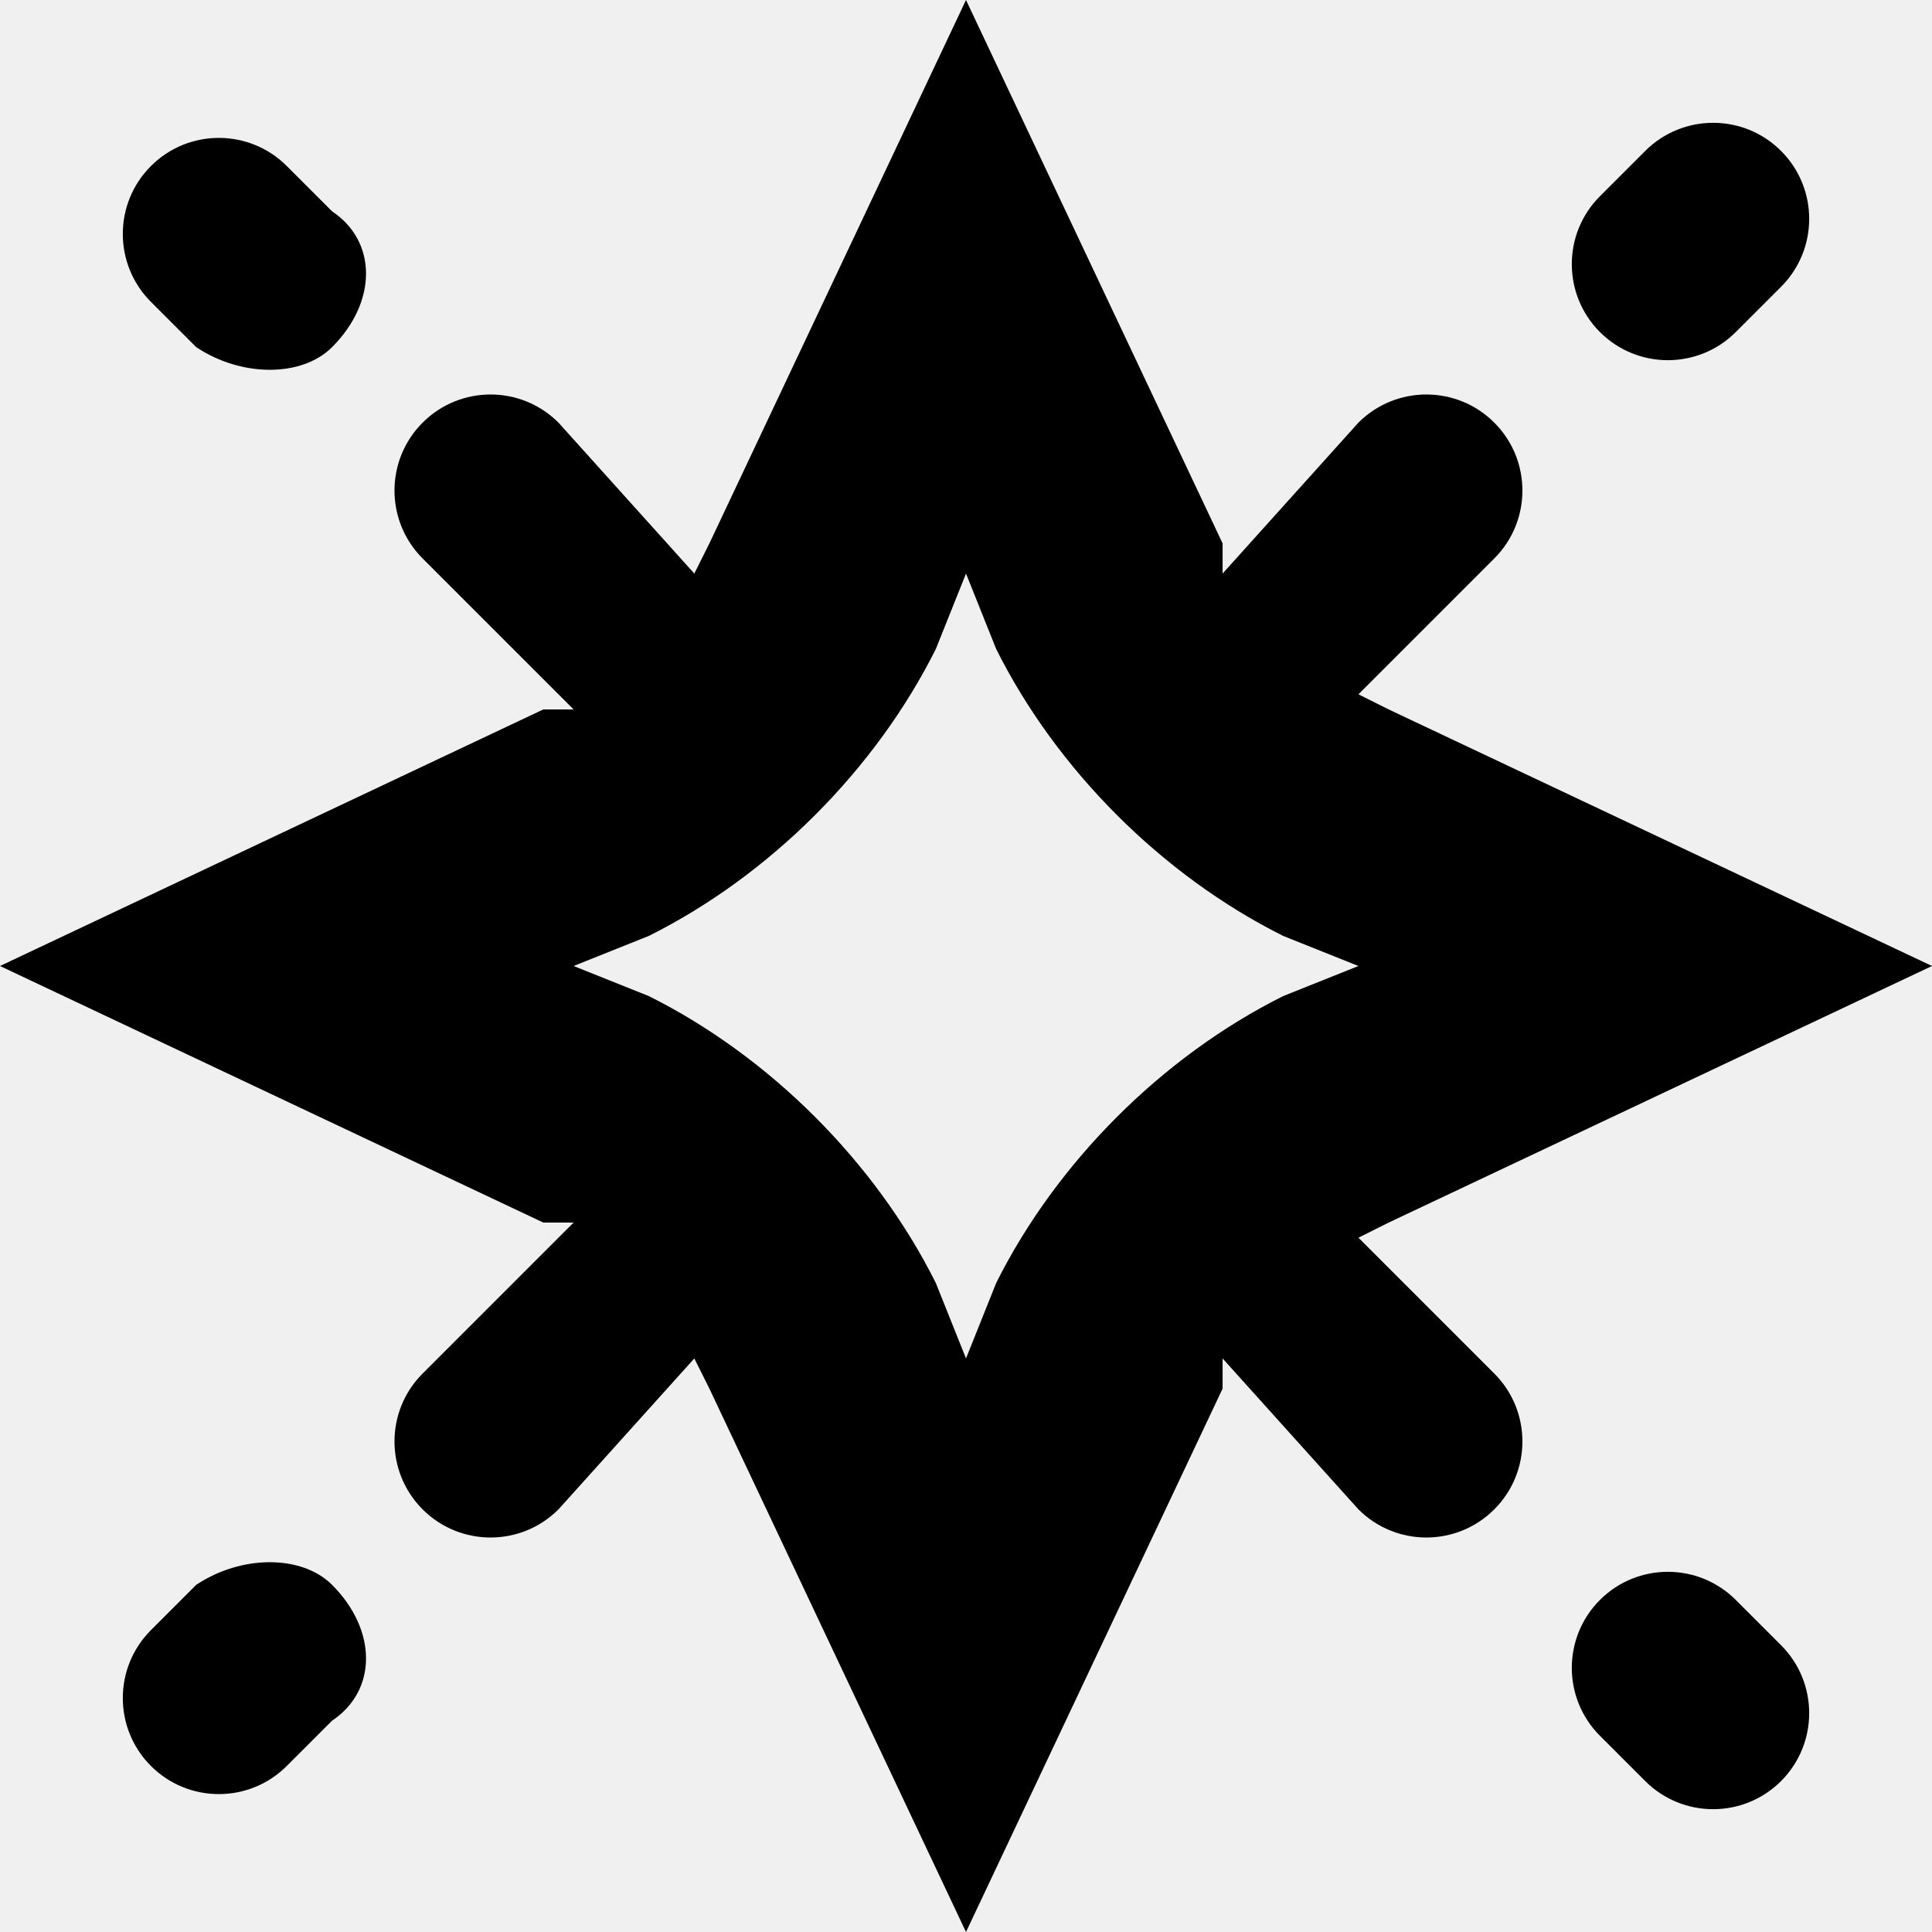
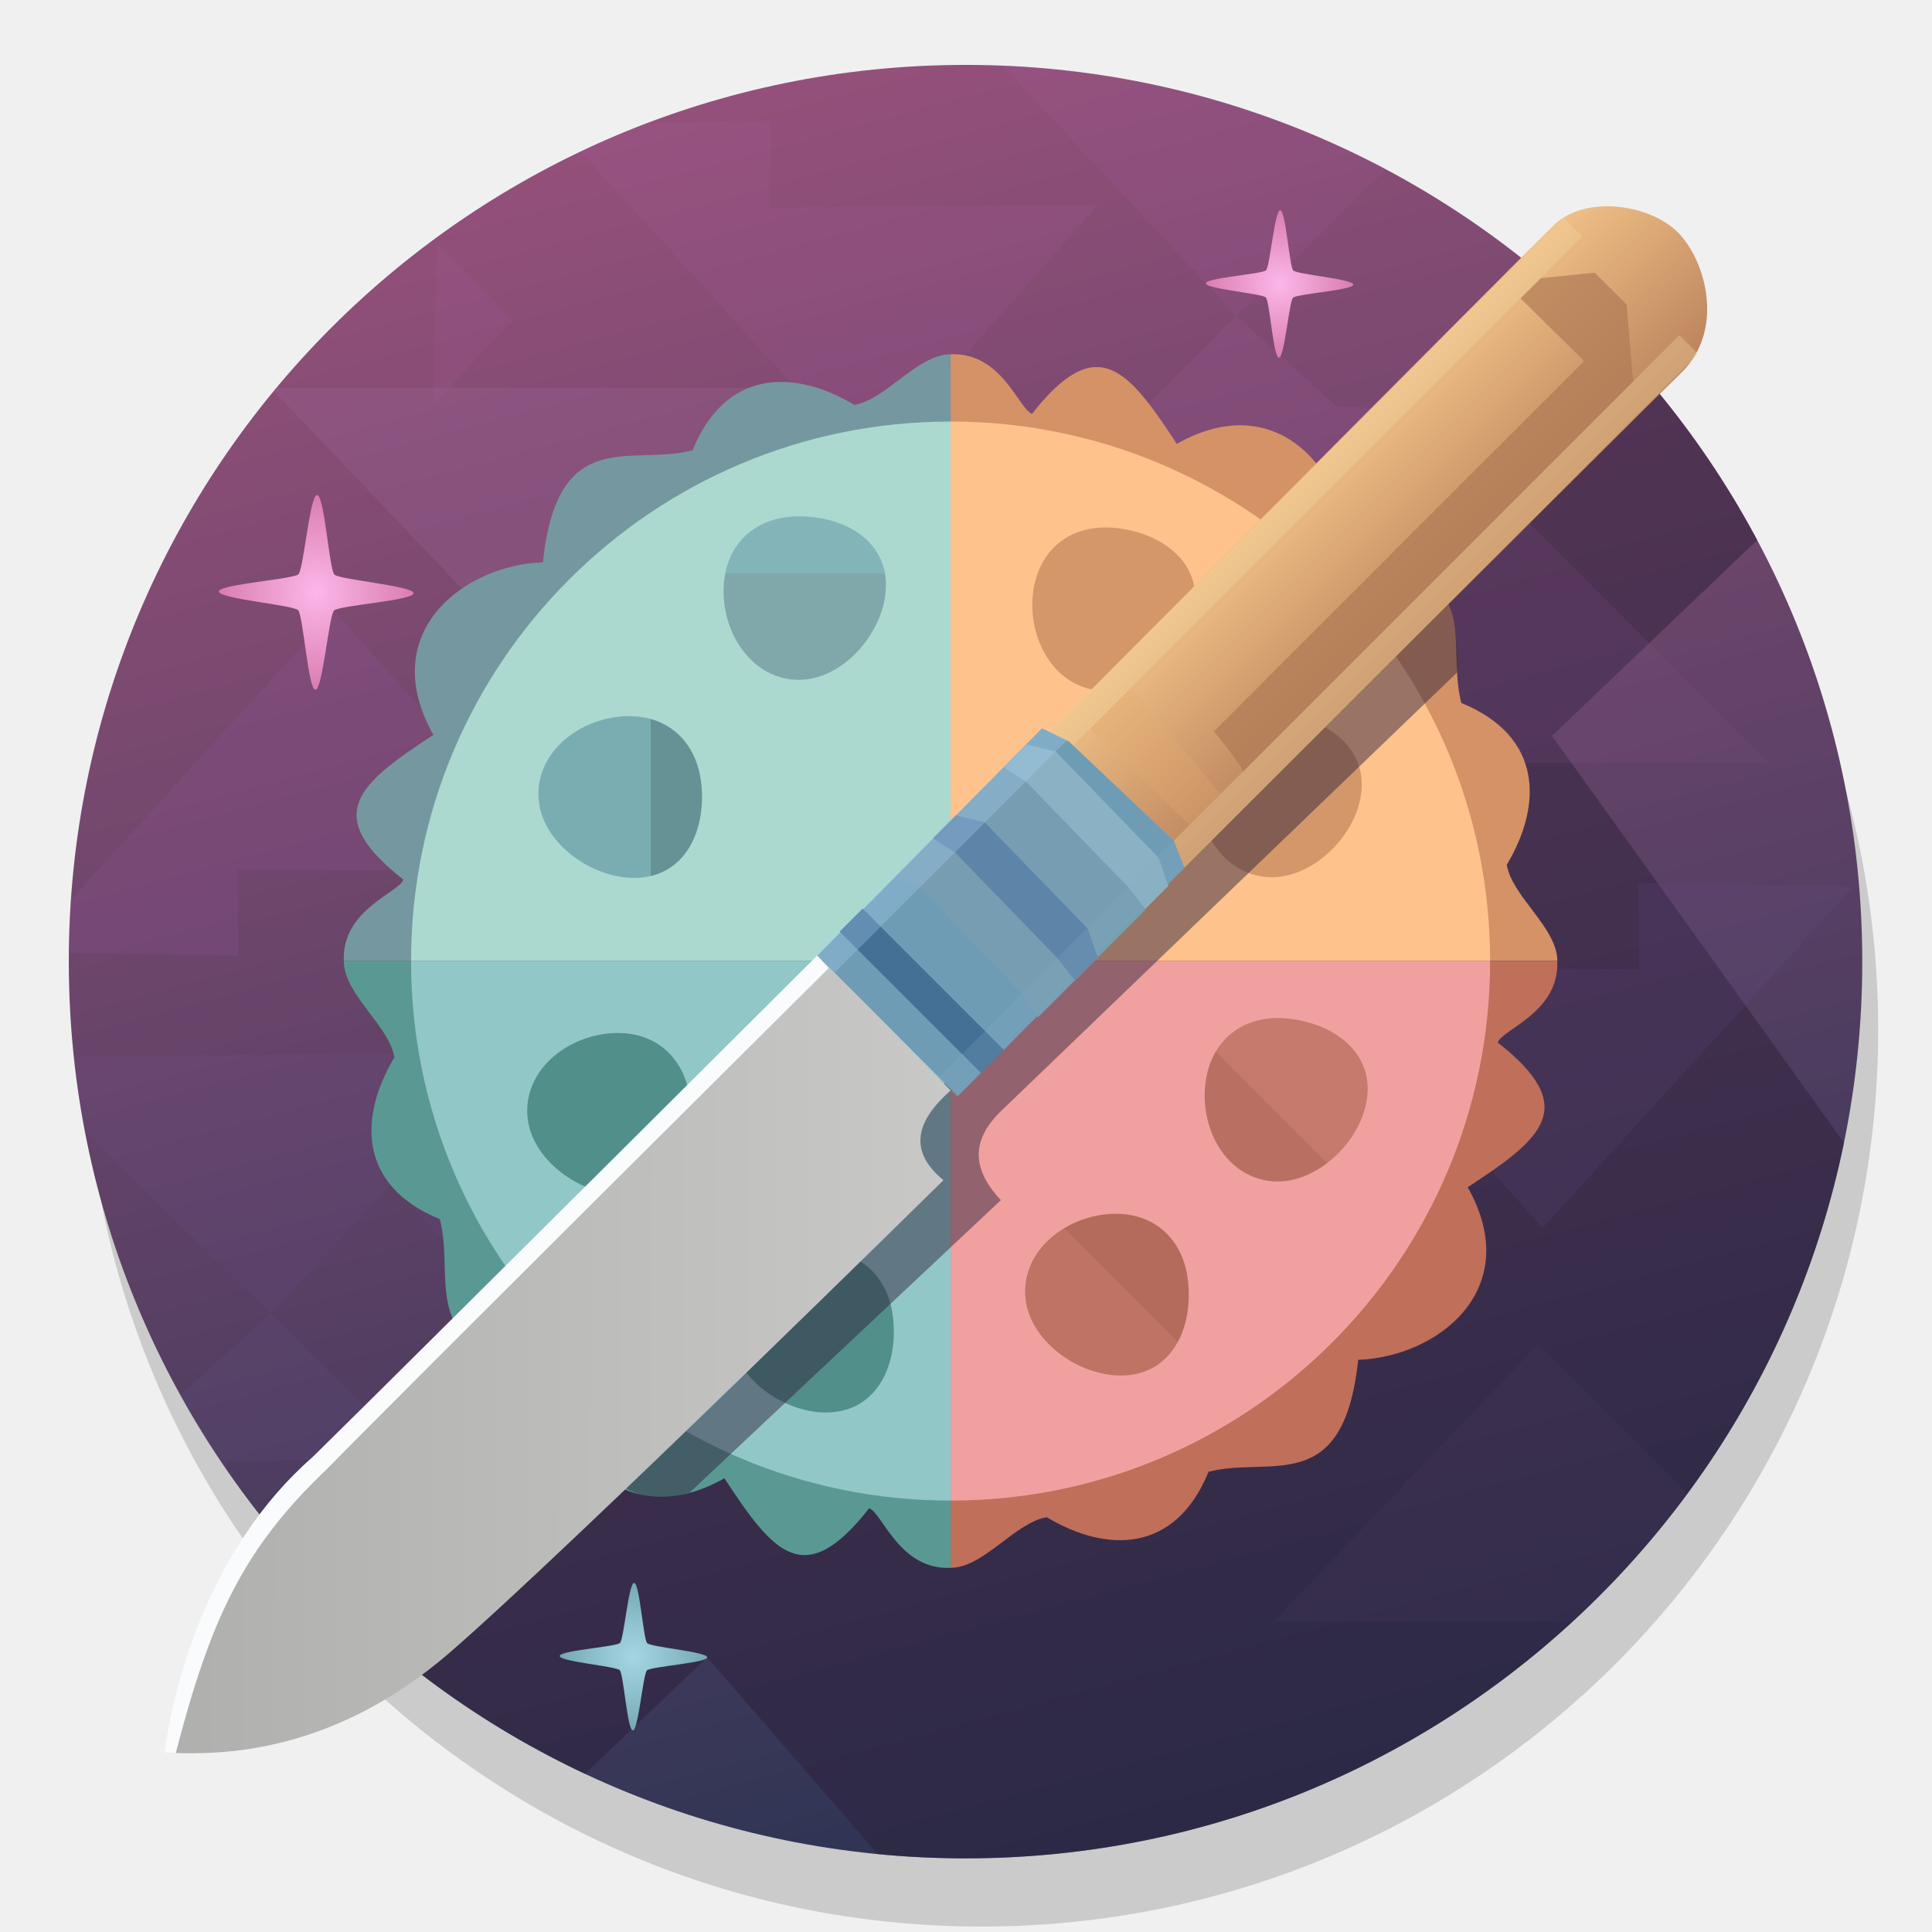
- <svg xmlns="http://www.w3.org/2000/svg" viewBox="0 0 128 128">
-   <path fill-rule="evenodd" d="M81 36 64 0 47 36l-1 2-9-10a6 6 0 0 0-9 9l10 10h-2L0 64l36 17h2L28 91a6 6 0 1 0 9 9l9-10 1 2 17 36 17-36v-2l9 10a6 6 0 1 0 9-9l-9-9 2-1 36-17-36-17-2-1 9-9a6 6 0 1 0-9-9l-9 10v-2Zm-17 2-2 5c-4 8-11 15-19 19l-5 2 5 2c8 4 15 11 19 19l2 5 2-5c4-8 11-15 19-19l5-2-5-2c-8-4-15-11-19-19l-2-5Z" clip-rule="evenodd" />
-   <path d="M118 19a6 6 0 0 0-9-9l-3 3a6 6 0 1 0 9 9l3-3Zm-96 4c-2 2-6 2-9 0l-3-3a6 6 0 1 1 9-9l3 3c3 2 3 6 0 9Zm0 82c-2-2-6-2-9 0l-3 3a6 6 0 1 0 9 9l3-3c3-2 3-6 0-9Zm96 4a6 6 0 0 1-9 9l-3-3a6 6 0 1 1 9-9l3 3Z" />
-   <style>path{fill:#000}@media (prefers-color-scheme:dark){path{fill:#fff}}</style>
+ <svg xmlns="http://www.w3.org/2000/svg" xmlns:xlink="http://www.w3.org/1999/xlink" width="256" height="256" viewBox="0 0 67.733 67.733" version="1.1" id="svg73998">
+   <defs id="defs73995">
+     <linearGradient xlink:href="#linearGradient26421" id="linearGradient26423" x1="77.627" y1="105.953" x2="81.987" y2="122.167" gradientUnits="userSpaceOnUse" gradientTransform="matrix(3.741841,0,0,3.741841,173.5664,-96.92859)" />
+     <linearGradient id="linearGradient26421">
+       <stop style="stop-color:#94507a;stop-opacity:1;" offset="0" id="stop26417" />
+       <stop style="stop-color:#2c3453;stop-opacity:1;" offset="1" id="stop26419" />
+     </linearGradient>
+     <clipPath clipPathUnits="userSpaceOnUse" id="clipPath69399">
+       <circle style="fill:url(#linearGradient69403);fill-opacity:1;stroke-width:1;paint-order:stroke fill markers;stop-color:#000000" id="circle69401" r="8.402" cy="113.927" cx="80.684" />
+     </clipPath>
+     <clipPath clipPathUnits="userSpaceOnUse" id="clipPath39525">
+       <circle style="fill:url(#linearGradient39529);fill-opacity:1;stroke-width:1;paint-order:stroke fill markers;stop-color:#000000" id="circle39527" r="8.402" cy="113.927" cx="80.684" />
+     </clipPath>
+     <radialGradient xlink:href="#linearGradient40424" id="radialGradient40426" cx="-63.547" cy="14.309" fx="-63.547" fy="14.309" r="12.632" gradientUnits="userSpaceOnUse" />
+     <linearGradient id="linearGradient40424">
+       <stop style="stop-color:#fcb7e9;stop-opacity:1;" offset="0" id="stop40420" />
+       <stop style="stop-color:#da7db1;stop-opacity:1;" offset="1" id="stop40422" />
+     </linearGradient>
+     <radialGradient xlink:href="#linearGradient40424" id="radialGradient45260" gradientUnits="userSpaceOnUse" cx="-63.547" cy="14.309" fx="-63.547" fy="14.309" r="12.632" />
+     <radialGradient xlink:href="#linearGradient48306" id="radialGradient45264" gradientUnits="userSpaceOnUse" cx="-63.547" cy="14.309" fx="-63.547" fy="14.309" r="12.632" />
+     <linearGradient id="linearGradient48306">
+       <stop style="stop-color:#a5d7e3;stop-opacity:1;" offset="0" id="stop48302" />
+       <stop style="stop-color:#74aab4;stop-opacity:1;" offset="1" id="stop48304" />
+     </linearGradient>
+     <linearGradient xlink:href="#linearGradient4305" id="linearGradient4307" x1="65.744" y1="118.1" x2="65.744" y2="119.613" gradientUnits="userSpaceOnUse" gradientTransform="translate(0.07655858,0.0656517)" />
+     <linearGradient id="linearGradient4305">
+       <stop style="stop-color:#efbf86;stop-opacity:1;" offset="0" id="stop4301" />
+       <stop style="stop-color:#be865e;stop-opacity:1;" offset="1" id="stop4303" />
+     </linearGradient>
+     <linearGradient xlink:href="#linearGradient40315" id="linearGradient40317" x1="53.33" y1="117.381" x2="57.83" y2="121.903" gradientUnits="userSpaceOnUse" />
+     <linearGradient id="linearGradient40315">
+       <stop style="stop-color:#afafae;stop-opacity:1;" offset="0" id="stop40311" />
+       <stop style="stop-color:#c8c8c7;stop-opacity:1;" offset="1" id="stop40313" />
+     </linearGradient>
+     <clipPath clipPathUnits="userSpaceOnUse" id="clipPath72651">
+       <path id="path72653" style="fill:#6299a4;fill-opacity:0.685;stroke-width:1;paint-order:stroke fill markers;stop-color:#000000" d="m 77.654,113.138 c -0.42,0.045 -0.923,-0.295 -0.968,-0.715 -0.045,-0.42 0.33,-0.746 0.75,-0.791 0.42,-0.045 0.727,0.207 0.772,0.628 0.045,0.42 -0.134,0.834 -0.554,0.879 z" />
+     </clipPath>
+     <clipPath clipPathUnits="userSpaceOnUse" id="clipPath72819">
+       <path id="path72821" style="fill:#6c9098;fill-opacity:0.685;stroke-width:1;paint-order:stroke fill markers;stop-color:#000000" d="m 79.938,110.4 c -3e-6,0.423 -0.392,0.886 -0.814,0.886 -0.423,0 -0.707,-0.408 -0.707,-0.83 -2e-6,-0.423 0.284,-0.701 0.707,-0.701 0.423,0 0.814,0.222 0.814,0.645 z" />
+     </clipPath>
+     <clipPath clipPathUnits="userSpaceOnUse" id="clipPath73313">
+       <path id="path73315" style="fill:#ad624f;fill-opacity:0.62;stroke-width:1;paint-order:stroke fill markers;stop-color:#000000" d="m 141.163,21.734 c 0.267,0.328 0.255,0.935 -0.073,1.202 -0.328,0.267 -0.805,0.129 -1.072,-0.199 -0.267,-0.328 -0.222,-0.723 0.106,-0.989 0.328,-0.267 0.772,-0.341 1.039,-0.013 z m 0.27,3.429 c -0.265,0.329 -0.861,0.444 -1.19,0.179 -0.329,-0.265 -0.294,-0.761 -0.029,-1.09 0.265,-0.329 0.661,-0.368 0.99,-0.102 0.329,0.265 0.495,0.684 0.229,1.013 z" />
+     </clipPath>
+   </defs>
+   <g id="layer1" transform="translate(-439.5407,-295.8297)">
+     <circle style="fill:#000000;fill-opacity:0.153;stroke-width:3.742;paint-order:stroke fill markers;stop-color:#000000" id="circle39502" r="31.438" cy="331.934" cx="473.949" />
+     <circle style="fill:url(#linearGradient26423);fill-opacity:1;stroke-width:3.742;paint-order:stroke fill markers;stop-color:#000000" id="path342" r="31.438" cy="329.543" cx="473.391" />
+     <path style="fill:#2c1f38;fill-opacity:0.475;stroke:none;stroke-width:0.265px;stroke-linecap:butt;stroke-linejoin:miter;stroke-opacity:1" d="m 86.727,107.621 2.236,1.535 -2.784,2.656 4.926,6.863 -8.738,6.504 -4.104,-4.734 -1.972,1.883 -1.691,-2.58 z" id="path68843" clip-path="url(#clipPath69399)" transform="matrix(3.741841,0,0,3.741841,171.4831,-96.75422)" />
+     <g id="g39521" clip-path="url(#clipPath39525)" transform="matrix(3.741841,0,0,3.741841,171.4831,-96.75422)">
+       <path id="path30970" style="fill:#af5fa4;fill-opacity:0.142;stroke:none;stroke-width:0.265px;stroke-linecap:butt;stroke-linejoin:miter;stroke-opacity:1" d="m 81.877,109.222 1.344,-1.344 0.944,0.85 1.241,0.039 -1.726,1.999 -0.048,-1.496 z m -6.144,-2.018 -0.04,1.513 0.752,-0.802 z m 7.488,0.674 -2.287,-2.45 4.742,0.048 z m -6.37,-1.79 2.908,3.197 2.167,-2.451 -3.073,0.026 0.008,-0.81 z" />
+       <path style="fill:#a270a5;fill-opacity:0.209;stroke:none;stroke-width:0.265px;stroke-linecap:butt;stroke-linejoin:miter;stroke-opacity:1" d="m 74.174,108.55 h 5.075 l -2.6,2.6 z" id="path33321" />
+       <path style="fill:#7e5081;fill-opacity:0.197;stroke:none;stroke-width:0.265px;stroke-linecap:butt;stroke-linejoin:miter;stroke-opacity:1" d="m 83.138,112.066 h 5.075 l -2.6,-2.6 z" id="path38774" />
+       <path id="path39506" style="fill:#915397;fill-opacity:0.21;stroke:none;stroke-width:0.265px;stroke-linecap:butt;stroke-linejoin:miter;stroke-opacity:1" d="m 76.886,110.7 1.344,1.344 0.944,-0.85 1.241,-0.039 -1.726,-1.999 -0.048,1.496 z m -6.144,2.018 -0.04,-1.513 0.752,0.802 z m 7.488,-0.674 -2.287,2.45 4.742,-0.048 z m -6.37,1.79 2.908,-3.197 2.167,2.451 -3.073,-0.026 0.008,0.81 z" />
+       <path id="path39508" style="fill:#6f5397;fill-opacity:0.12;stroke:none;stroke-width:0.265px;stroke-linecap:butt;stroke-linejoin:miter;stroke-opacity:1" d="m 83.973,116.361 -1.344,-1.344 -0.944,0.85 -1.241,0.039 1.726,1.999 0.048,-1.496 z m 6.144,-2.018 0.04,1.513 -0.752,-0.802 z m -7.488,0.674 2.287,-2.45 -4.742,0.048 z m 6.37,-1.79 -2.908,3.197 -2.167,-2.451 3.073,0.026 -0.008,-0.81 z" />
+       <path id="path39510" style="fill:#6f5397;fill-opacity:0.12;stroke:none;stroke-width:0.265px;stroke-linecap:butt;stroke-linejoin:miter;stroke-opacity:1" d="m 75.519,118.568 -1.344,-1.344 -0.944,0.85 -1.241,0.039 1.726,1.999 0.048,-1.496 z m 6.144,-2.018 0.04,1.513 -0.752,-0.802 z m -7.488,0.674 2.287,-2.45 -4.742,0.048 z m 6.37,-1.79 -2.908,3.197 -2.167,-2.451 3.073,0.026 -0.008,-0.81 z" />
+       <path style="fill:#a270a5;fill-opacity:0.046;stroke:none;stroke-width:0.265px;stroke-linecap:butt;stroke-linejoin:miter;stroke-opacity:1" d="m 83.572,120.112 h 5.075 l -2.6,-2.6 z" id="path39512" />
+     </g>
+     <path style="fill:url(#radialGradient40426);fill-opacity:1;stroke:none;stroke-width:1;stroke-opacity:1;paint-order:stroke fill markers;stop-color:#000000" id="path40418" d="m -50.915,14.419 c -0.008,0.95 -9.642,1.575 -10.32,2.242 -0.678,0.666 -1.471,10.288 -2.422,10.28 -0.95,-0.008 -1.575,-9.642 -2.242,-10.32 -0.666,-0.678 -10.288,-1.471 -10.28,-2.422 0.008,-0.95 9.642,-1.575 10.32,-2.242 0.678,-0.666 1.471,-10.288 2.422,-10.28 0.95,0.008 1.575,9.642 2.242,10.32 0.666,0.678 10.288,1.471 10.28,2.422 z" transform="matrix(0.2702366,0,0,0.2702366,467.8003,312.7303)" />
+     <path style="fill:url(#radialGradient45260);fill-opacity:1;stroke:none;stroke-width:1;stroke-opacity:1;paint-order:stroke fill markers;stop-color:#000000" id="path45258" d="m -50.915,14.419 c -0.008,0.95 -9.642,1.575 -10.32,2.242 -0.678,0.666 -1.471,10.288 -2.422,10.28 -0.95,-0.008 -1.575,-9.642 -2.242,-10.32 -0.666,-0.678 -10.288,-1.471 -10.28,-2.422 0.008,-0.95 9.642,-1.575 10.32,-2.242 0.678,-0.666 1.471,-10.288 2.422,-10.28 0.95,0.008 1.575,9.642 2.242,10.32 0.666,0.678 10.288,1.471 10.28,2.422 z" transform="matrix(0.2046326,0,0,0.2046326,497.4036,302.8575)" />
+     <path style="fill:url(#radialGradient45264);fill-opacity:1;stroke:none;stroke-width:1;stroke-opacity:1;paint-order:stroke fill markers;stop-color:#000000" id="path45262" d="m -50.915,14.419 c -0.008,0.95 -9.642,1.575 -10.32,2.242 -0.678,0.666 -1.471,10.288 -2.422,10.28 -0.95,-0.008 -1.575,-9.642 -2.242,-10.32 -0.666,-0.678 -10.288,-1.471 -10.28,-2.422 0.008,-0.95 9.642,-1.575 10.32,-2.242 0.678,-0.666 1.471,-10.288 2.422,-10.28 0.95,0.008 1.575,9.642 2.242,10.32 0.666,0.678 10.288,1.471 10.28,2.422 z" transform="matrix(0.2046326,0,0,0.2046326,474.753,350.9823)" />
+     <g id="g68841" transform="matrix(3.741841,0,0,3.741841,241.7148,-112.6428)">
+       <path id="path51934" style="fill:#7598a0;fill-opacity:1;stroke-width:1.371;paint-order:stroke fill markers;stop-color:#000000" d="m 56.09,118.168 c -0.022,-0.48 0.515,-0.639 0.558,-0.763 -0.774,-0.607 -0.424,-0.895 0.281,-1.356 -0.541,-0.961 0.288,-1.592 1.026,-1.617 0.137,-1.294 0.824,-0.899 1.402,-1.049 0.313,-0.768 0.96,-0.759 1.516,-0.426 0.296,-0.048 0.592,-0.474 0.901,-0.474 v 5.685 z" />
+       <path id="path50568" style="fill:#abd9d0;stroke-width:1.219;paint-order:stroke fill markers;stop-color:#000000" d="m 56.72,118.168 a 5.055,5.055 0 0 1 5.055,-5.055 v 5.055 z" />
+       <path id="path52559" style="fill:#d49266;fill-opacity:1;stroke-width:1.371;paint-order:stroke fill markers;stop-color:#000000" d="m 61.775,112.483 c 0.48,-0.022 0.639,0.515 0.763,0.558 0.607,-0.774 0.895,-0.424 1.356,0.281 0.961,-0.541 1.592,0.288 1.617,1.026 1.294,0.137 0.899,0.824 1.049,1.402 0.768,0.313 0.759,0.96 0.426,1.516 0.048,0.296 0.474,0.592 0.474,0.901 h -5.685 z" />
+       <path id="path52561" style="fill:#fec38d;fill-opacity:1;stroke-width:1.219;paint-order:stroke fill markers;stop-color:#000000" d="m 61.775,113.113 a 5.055,5.055 0 0 1 5.055,5.055 h -5.055 z" />
+       <path id="path52563" style="fill:#c06f5a;fill-opacity:1;stroke-width:1.371;paint-order:stroke fill markers;stop-color:#000000" d="m 67.459,118.168 c 0.022,0.48 -0.515,0.639 -0.558,0.763 0.774,0.607 0.424,0.895 -0.281,1.356 0.541,0.961 -0.288,1.592 -1.026,1.617 -0.137,1.294 -0.824,0.899 -1.402,1.049 -0.313,0.768 -0.96,0.759 -1.516,0.426 -0.296,0.048 -0.592,0.474 -0.901,0.474 v -5.685 z" />
+       <path id="path52565" style="fill:#f0a19f;fill-opacity:1;stroke-width:1.219;paint-order:stroke fill markers;stop-color:#000000" d="m 66.83,118.168 a 5.055,5.055 0 0 1 -5.055,5.055 v -5.055 z" />
+       <path id="path52567" style="fill:#5a9993;fill-opacity:1;stroke-width:1.371;paint-order:stroke fill markers;stop-color:#000000" d="m 61.775,123.853 c -0.48,0.022 -0.639,-0.515 -0.763,-0.558 -0.607,0.774 -0.895,0.424 -1.356,-0.281 -0.961,0.541 -1.592,-0.288 -1.617,-1.026 -1.294,-0.137 -0.899,-0.824 -1.049,-1.402 -0.768,-0.313 -0.759,-0.96 -0.426,-1.516 -0.048,-0.296 -0.474,-0.592 -0.474,-0.901 h 5.685 z" />
+       <path id="path52569" style="fill:#92c7c7;fill-opacity:1;stroke-width:1.219;paint-order:stroke fill markers;stop-color:#000000" d="m 61.775,123.223 a 5.055,5.055 0 0 1 -5.055,-5.055 h 5.055 z" />
+     </g>
+     <path id="path71670" style="fill:#45857f;fill-opacity:0.84;stroke-width:3.742;paint-order:stroke fill markers;stop-color:#000000" d="m 468.779,345.334 c -1.573,0.169 -3.454,-1.103 -3.623,-2.676 -0.169,-1.573 1.234,-2.791 2.807,-2.96 1.573,-0.169 2.72,0.776 2.889,2.349 0.169,1.573 -0.501,3.119 -2.074,3.288 z" />
+     <path id="path72021" style="fill:#c0845c;fill-opacity:0.703;stroke-width:3.742;paint-order:stroke fill markers;stop-color:#000000" d="m 487.27,323.587 c -0.163,1.574 -1.798,3.149 -3.372,2.986 -1.574,-0.162 -2.473,-1.789 -2.311,-3.362 0.163,-1.574 1.325,-2.499 2.899,-2.337 1.574,0.162 2.946,1.139 2.784,2.713 z" />
+     <path id="path71323" style="fill:#45857f;fill-opacity:0.84;stroke-width:3.742;paint-order:stroke fill markers;stop-color:#000000" d="m 461.661,337.7 c -1.573,0.169 -3.454,-1.103 -3.623,-2.676 -0.169,-1.573 1.234,-2.791 2.807,-2.96 1.573,-0.169 2.72,0.776 2.889,2.349 0.169,1.573 -0.501,3.119 -2.074,3.288 z" />
+     <path id="path72368" style="fill:#c0845c;fill-opacity:0.703;stroke-width:3.742;paint-order:stroke fill markers;stop-color:#000000" d="m 481.434,317.052 c -0.163,1.574 -1.798,3.149 -3.372,2.986 -1.574,-0.162 -2.473,-1.789 -2.311,-3.362 0.163,-1.574 1.325,-2.499 2.899,-2.337 1.574,0.162 2.946,1.139 2.784,2.713 z" />
+     <g id="g72386" transform="matrix(3.741841,0,0,3.741841,171.4831,-96.75422)">
+       <path style="fill:#2c1f38;fill-opacity:0.475;stroke:none;stroke-width:0.265px;stroke-linecap:butt;stroke-linejoin:miter;stroke-opacity:1" d="m 78.097,118.904 2.918,-2.742 c -0.243,-0.261 -0.307,-0.534 0,-0.833 l 4.275,-4.111 c 0.01,-0.454 -0.071,-0.708 -0.181,-0.898 l -8.016,8.232 c 0.281,0.2 0.485,0.516 1.004,0.351 z" id="path69405" />
+       <g id="g25378" transform="matrix(0.8160531,-0.8160531,0.8160531,0.8160531,-66.12737,66.52765)">
+         <path style="fill:url(#linearGradient4307);fill-opacity:1;stroke:none;stroke-width:0.265px;stroke-linecap:butt;stroke-linejoin:miter;stroke-opacity:1" d="m 62.644,118.156 c 0.003,0.015 -0.01,1.555 -0.01,1.555 0,0 5.27,0.004 5.767,0.011 0.497,0.007 0.786,-0.506 0.785,-0.827 -8.26e-4,-0.321 -0.314,-0.747 -0.67,-0.751 -0.356,-0.005 -5.872,0.012 -5.872,0.012 z" id="path2482" />
+         <path style="fill:url(#linearGradient40317);fill-opacity:1;stroke:none;stroke-width:0.265px;stroke-linecap:butt;stroke-linejoin:miter;stroke-opacity:1" d="m 51.796,118.963 c 0.297,0.324 0.939,0.947 2.19,1.037 1.251,0.09 5.543,0.122 5.543,0.122 -0.036,-0.375 0.185,-0.497 0.556,-0.474 l 0.02,-1.466 c 0,0 -5.297,-0.041 -6.133,-0.017 -0.836,0.024 -2.176,0.798 -2.176,0.798 z" id="path1949" />
+         <path style="fill:#f9fbfc;fill-opacity:1;stroke:none;stroke-width:0.265px;stroke-linecap:butt;stroke-linejoin:miter;stroke-opacity:1" d="m 51.774,118.937 c 0.406,-0.317 1.411,-0.924 2.545,-0.847 1.026,0.01 5.775,0.018 5.775,0.018 l -0.007,0.138 c 0,0 -4.843,-0.015 -5.759,-0.005 -0.934,-0.023 -1.525,0.192 -2.497,0.764 z" id="path400" />
+         <rect style="fill:#f2d6a1;fill-opacity:0.357;stroke:none;stroke-width:1.495;stroke-opacity:1;paint-order:stroke fill markers;stop-color:#000000" id="rect22248" width="5.97" height="0.216" x="62.644" y="118.156" />
+         <rect style="fill:#f2d6a1;fill-opacity:0.357;stroke:none;stroke-width:1.495;stroke-opacity:1;paint-order:stroke fill markers;stop-color:#000000" id="rect22250" width="5.97" height="0.216" x="62.634" y="119.496" />
+         <path style="fill:#ae7853;fill-opacity:0.664;stroke:none;stroke-width:0.265px;stroke-linecap:butt;stroke-linejoin:miter;stroke-opacity:1" d="m 63.588,119.496 c 0.034,0 0.069,-0.398 0.069,-0.398 l 4.252,-1.8e-4 -0.005,-0.725 h 0.232 l 0.341,0.278 0.001,0.365 -0.404,0.48 z" id="path22252" />
+         <path style="fill:#e4aa70;fill-opacity:0.292;stroke:none;stroke-width:0.265px;stroke-linecap:butt;stroke-linejoin:miter;stroke-opacity:1" d="m 62.961,118.372 0.02,1.124 h 0.356 l 0.097,-1.124 z" id="path23500" />
+         <path id="rect14236" style="fill:#6f9cb5;paint-order:stroke fill markers;stop-color:#000000" d="m 60.095,118.109 2.594,-0.015 0.079,0.231 0.032,1.171 -0.095,0.216 -2.61,0.01 z" />
+         <rect style="fill:#457095;fill-opacity:1;stroke:none;stroke-width:0.862;stroke-opacity:1;paint-order:stroke fill markers;stop-color:#000000" id="rect17825" width="1.625" height="0.264" x="-119.724" y="60.36" transform="rotate(-90)" />
+         <path id="path19279" style="fill:#779db2;fill-opacity:1;stroke-width:1.097;paint-order:stroke fill markers;stop-color:#000000" d="m 61.005,119.73 0.044,-0.23 0.031,-1.182 -0.075,-0.213 h 1.232 l 0.203,0.206 -0.031,1.202 -0.172,0.217 z" />
+         <path id="rect19276" style="fill:#5d85a8;fill-opacity:1;stroke-width:0.862;paint-order:stroke fill markers;stop-color:#000000" d="m 61.431,119.724 0.027,-0.23 0.019,-1.182 -0.046,-0.213 h 0.264 l 0.125,0.206 -0.019,1.202 -0.106,0.217 z" />
+         <path id="path25380" style="fill:#8bb1c4;fill-opacity:1;stroke-width:0.862;paint-order:stroke fill markers;stop-color:#000000" d="m 62.245,119.724 0.027,-0.23 0.019,-1.182 -0.046,-0.213 h 0.264 l 0.125,0.206 -0.019,1.202 -0.106,0.217 z" />
+         <path id="rect15533" style="fill:#a6d2f0;fill-opacity:0.308;paint-order:stroke fill markers;stop-color:#000000" d="m 60.095,118.09 2.594,0.004 0.079,0.212 h -2.673 z" />
+         <path id="rect17823" style="fill:#88acc4;fill-opacity:0.217;paint-order:stroke fill markers;stop-color:#000000" d="m 60.085,119.507 2.714,-0.012 -0.095,0.217 -2.619,0.011 z" />
+       </g>
+     </g>
+     <path id="circle70695" style="fill:#6c9098;fill-opacity:0.685;stroke-width:3.742;paint-order:stroke fill markers;stop-color:#000000" d="m 470.6,316.347 c -3e-5,1.582 -1.466,3.317 -3.048,3.317 -1.582,0 -2.644,-1.525 -2.644,-3.107 0,-1.582 1.062,-2.622 2.644,-2.622 1.582,0 3.048,0.831 3.048,2.413 z" />
+     <path id="path71321" style="fill:#6299a4;fill-opacity:0.685;stroke-width:3.742;paint-order:stroke fill markers;stop-color:#000000" d="m 462.053,326.592 c -1.573,0.169 -3.454,-1.103 -3.623,-2.676 -0.169,-1.573 1.234,-2.791 2.807,-2.96 1.573,-0.169 2.72,0.776 2.889,2.349 0.169,1.573 -0.501,3.119 -2.074,3.288 z" />
+     <path id="path71672" style="fill:#ad624f;fill-opacity:0.727;stroke-width:3.742;paint-order:stroke fill markers;stop-color:#000000" d="m 479.117,344.039 c -1.573,0.169 -3.454,-1.103 -3.623,-2.676 -0.169,-1.573 1.234,-2.791 2.807,-2.96 1.573,-0.169 2.72,0.776 2.889,2.349 0.169,1.573 -0.501,3.119 -2.074,3.288 z" />
+     <path id="path72019" style="fill:#ad624f;fill-opacity:0.62;stroke-width:3.742;paint-order:stroke fill markers;stop-color:#000000" d="m 487.477,334.252 c -0.163,1.574 -1.798,3.149 -3.372,2.986 -1.574,-0.162 -2.473,-1.789 -2.311,-3.362 0.163,-1.574 1.325,-2.499 2.899,-2.337 1.574,0.162 2.946,1.139 2.784,2.713 z" />
+     <rect style="fill:#53777a;fill-opacity:0.499;stroke:none;stroke-width:1;stroke-opacity:1;paint-order:stroke fill markers;stop-color:#000000" id="rect72440" width="1.384" height="2.154" x="77.735" y="111.436" clip-path="url(#clipPath72651)" transform="matrix(3.741841,0,0,3.741841,171.4831,-96.75422)" />
+     <rect style="fill:#87c2c7;fill-opacity:0.499;stroke:none;stroke-width:1;stroke-opacity:1;paint-order:stroke fill markers;stop-color:#000000" id="rect72707" width="2.262" height="1.082" x="78.081" y="109.209" clip-path="url(#clipPath72819)" transform="matrix(3.741841,0,0,3.741841,171.4831,-96.75422)" />
+     <rect style="fill:#9d5a49;fill-opacity:0.287;stroke:none;stroke-width:1;stroke-opacity:1;paint-order:stroke fill markers;stop-color:#000000" id="rect72823" width="4.057" height="2.174" x="138.33" y="22.445" transform="matrix(2.645881,2.645881,-2.645881,2.645881,171.4831,-96.75422)" clip-path="url(#clipPath73313)" />
+   </g>
</svg>
